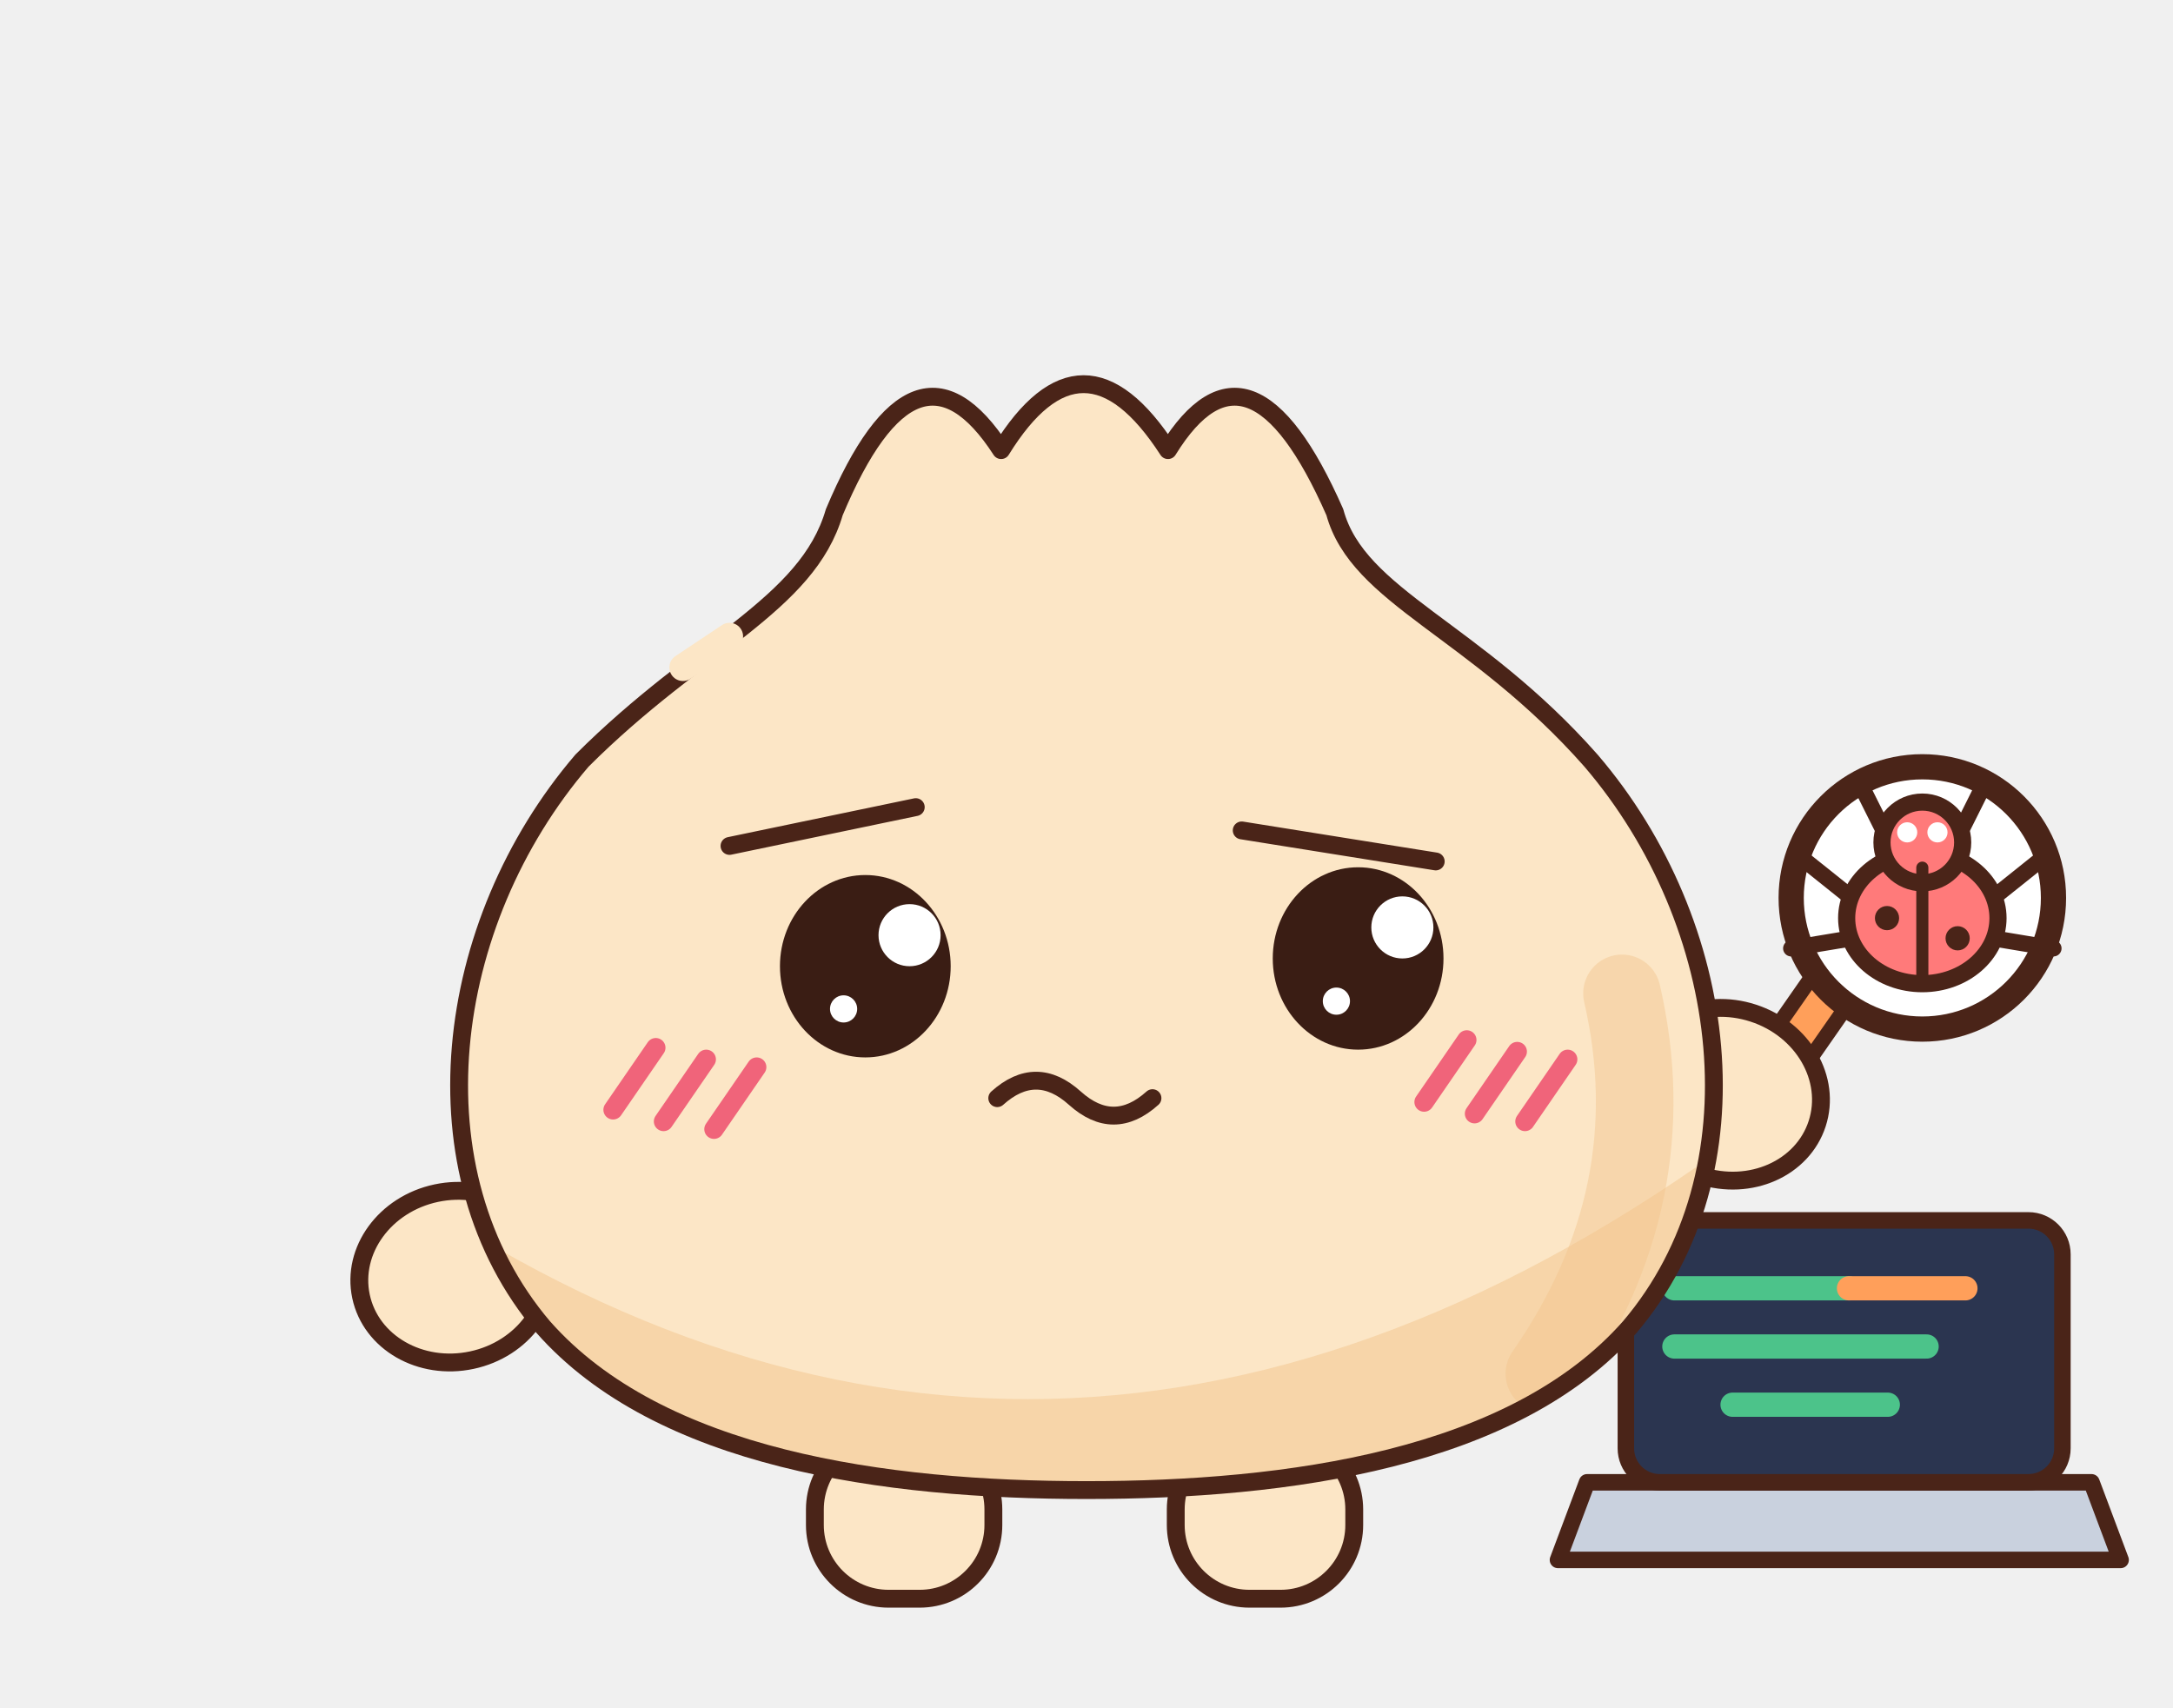
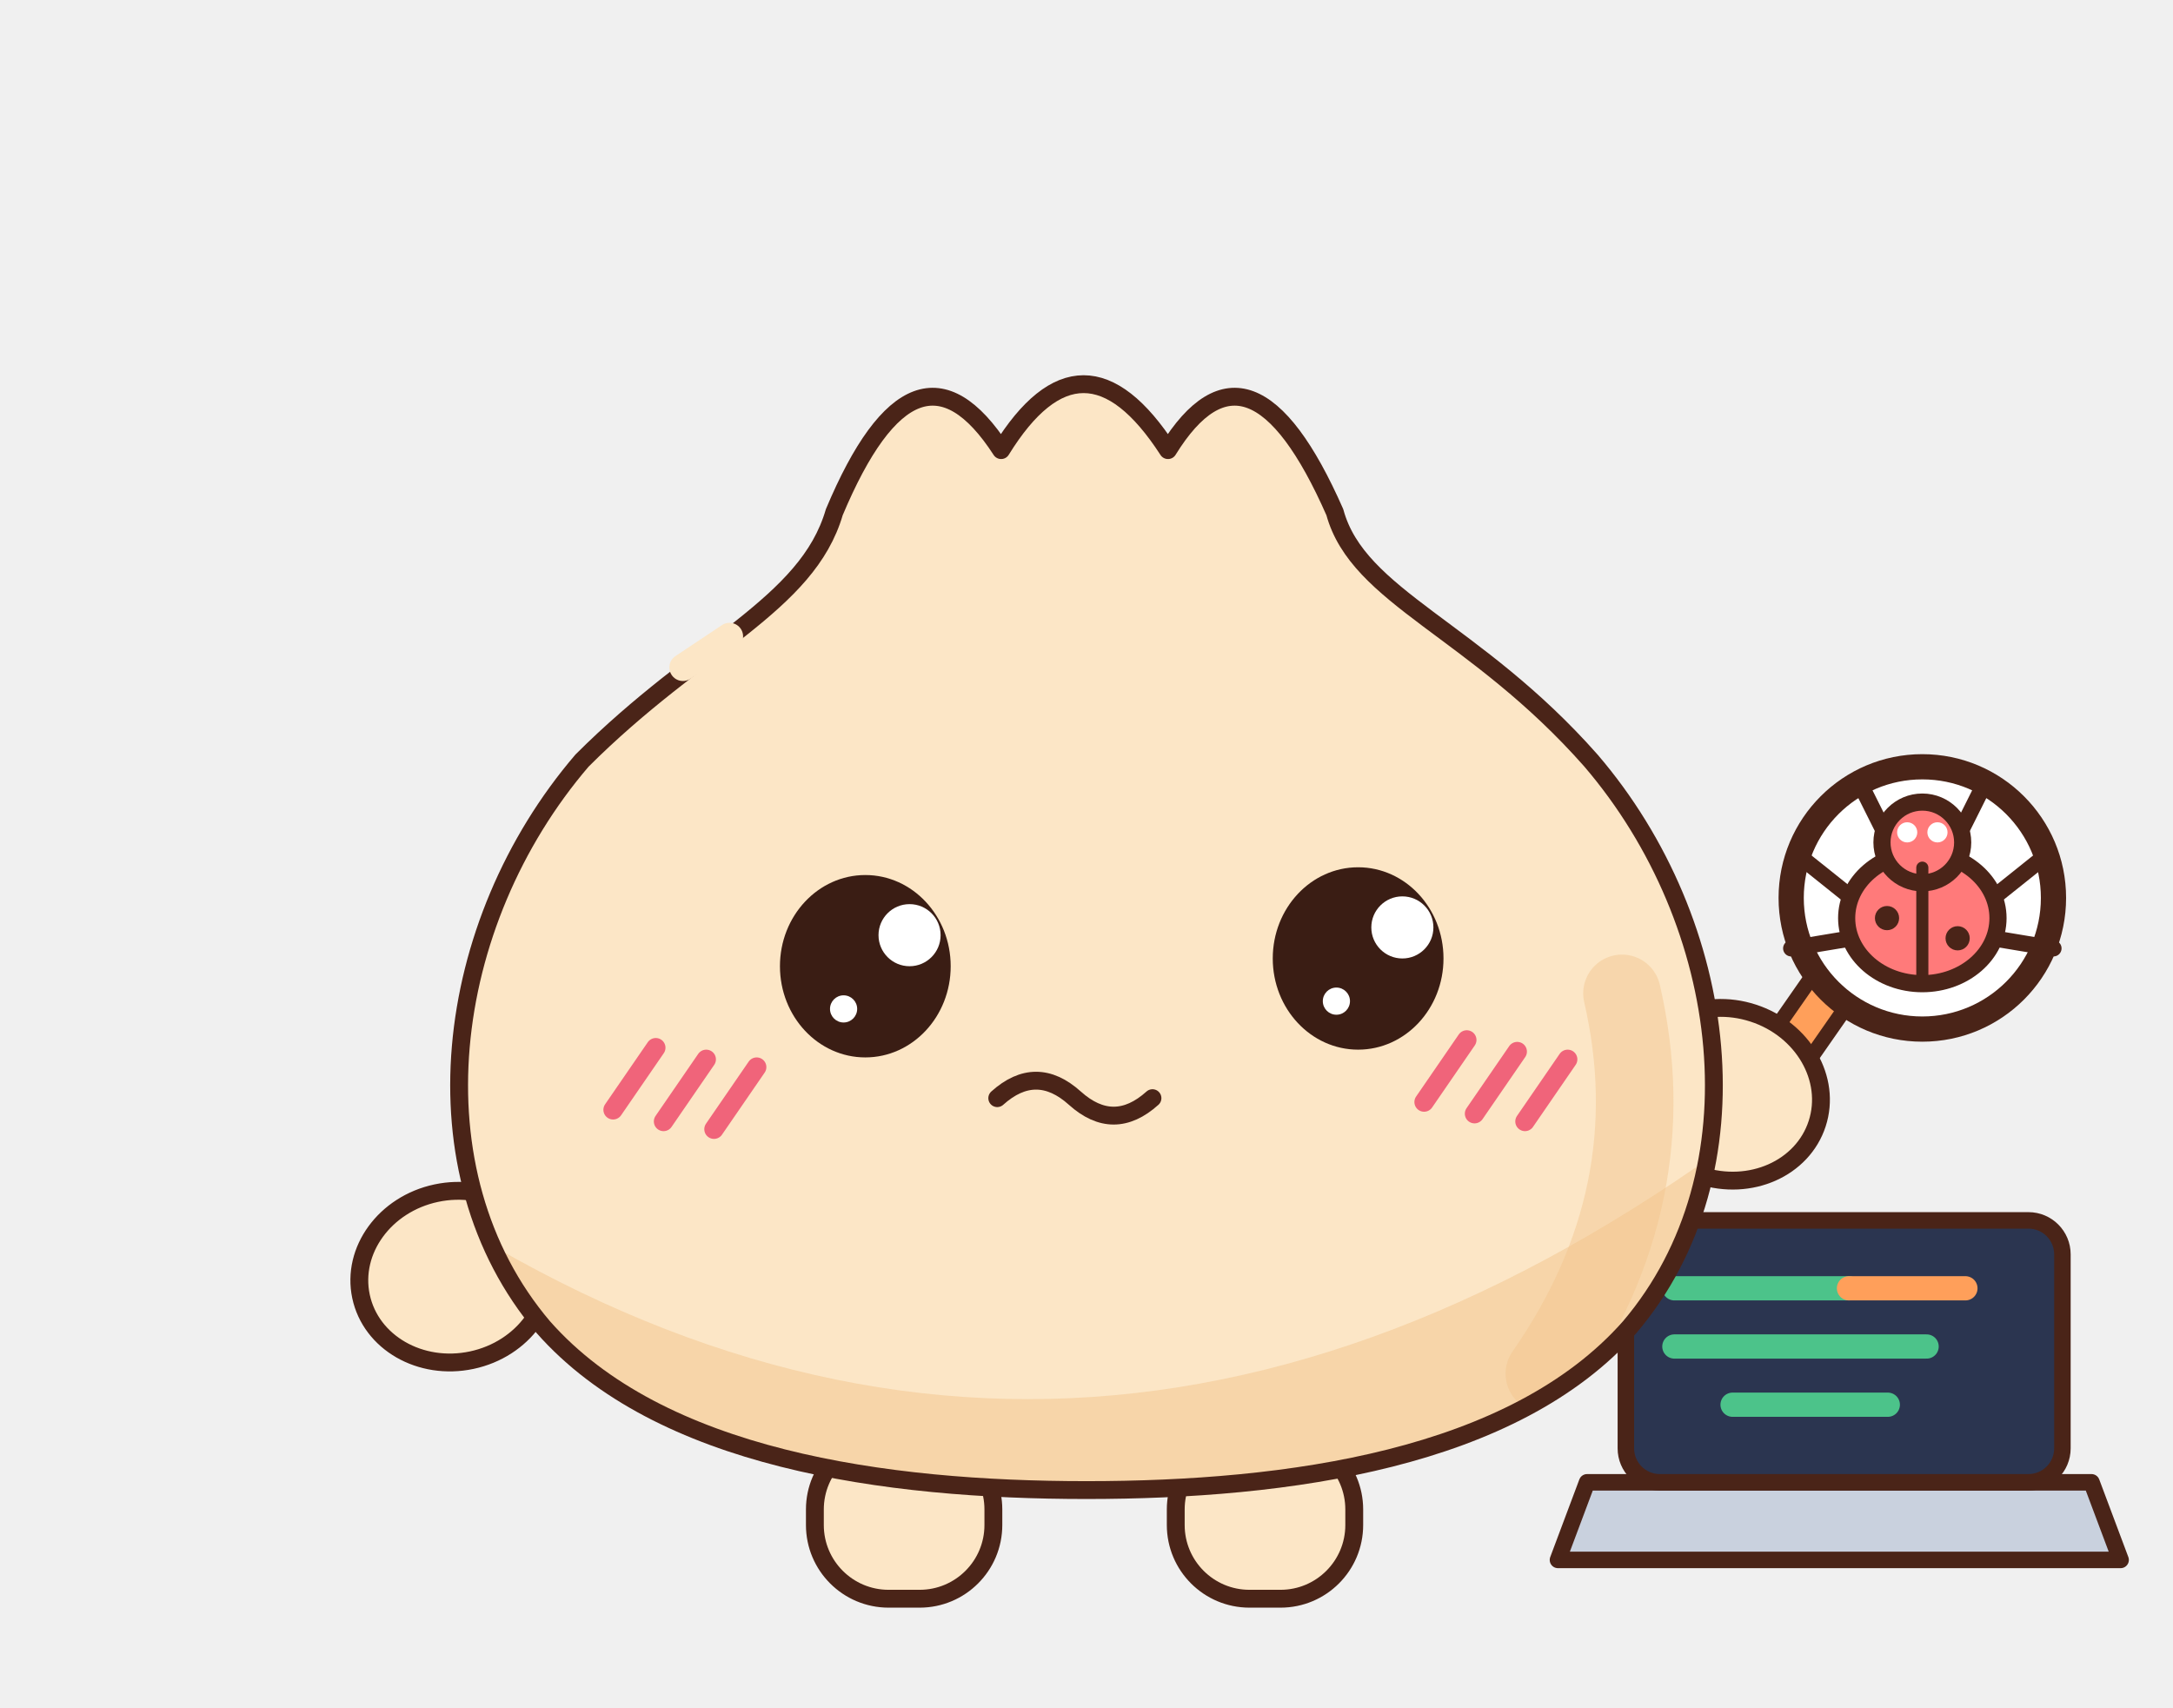
<svg xmlns="http://www.w3.org/2000/svg" viewBox="-80 44 560 440" fill="none" stroke-linecap="round" stroke-linejoin="round" role="img" aria-label="Dumpling Buddy: Debugging">
  <defs>
    <clipPath id="dumpling-body">
      <path d="M135 176Q156 126 178 160Q199 126 221 160Q242 126 264 176C270 198 300 206 330 240C366 282 374 346 340 386C310 420 252 428 200 428C148 428 90 420 60 386C26 346 34 282 70 240C100 210 128 200 135 176Z" />
    </clipPath>
  </defs>
  <g id="behind">
    <g transform="translate(394 446) scale(1.25) translate(-394 -446)">
      <g stroke="#4A2418" stroke-width="3.4" stroke-linejoin="round">
        <path d="M342 430L446 430L452 446L336 446Z" fill="#C9D1DE" />
        <rect x="350" y="376" width="90" height="54" rx="7" fill="#2B3550" />
      </g>
      <path d="M360 390H396M360 402H412M372 414H404" stroke="#4CC38A" stroke-width="5" />
      <path d="M396 390H420" stroke="#FF9F5A" stroke-width="5" />
    </g>
    <g transform="translate(366 330) scale(1.3) translate(-366 -330)">
      <path d="M372 326L385.8 306.2" stroke="#4A2418" stroke-width="12" />
      <path d="M372 326L385.8 306.2" stroke="#FF9F5A" stroke-width="6" />
      <g stroke="#4A2418" stroke-width="3.4" stroke-linejoin="round">
        <circle cx="404" cy="288" r="26" fill="#fff" />
      </g>
      <g transform="translate(404 292)">
        <path d="M-14 -4L-24 -12M-14 4L-26 6M14 -4L24 -12M14 4L26 6M-7 -16L-12 -26M7 -16L12 -26" stroke="#4A2418" stroke-width="3.2" />
        <g stroke="#4A2418" stroke-width="3.4" stroke-linejoin="round">
          <ellipse cx="0" cy="0" rx="15" ry="13" fill="#FF7A7A" />
          <circle cx="0" cy="-15" r="8" fill="#FF7A7A" />
        </g>
        <circle cx="-3" cy="-17" r="2" fill="#fff" />
        <circle cx="3" cy="-17" r="2" fill="#fff" />
        <path d="M0 -10V12" stroke="#4A2418" stroke-width="2.4" />
        <circle cx="-7" cy="0" r="2.4" fill="#4A2418" />
        <circle cx="7" cy="4" r="2.4" fill="#4A2418" />
      </g>
      <circle cx="404" cy="288" r="26" stroke="#4A2418" stroke-width="5" />
      <path d="M391 280.2Q394.9 272.4 402.7 271.1" stroke="#fff" stroke-width="4" opacity=".0" />
    </g>
  </g>
  <g id="legs" fill="#FCE6C6" stroke="#4A2418" stroke-width="4.6">
    <rect x="130" y="414" width="46" height="42" rx="19" />
    <rect x="223" y="414" width="46" height="42" rx="19" />
  </g>
  <g id="hands" fill="#FCE6C6" stroke="#4A2418" stroke-width="4.6">
    <ellipse cx="37" cy="373" rx="24.5" ry="22" transform="rotate(-12 37 373)" />
    <ellipse cx="365" cy="326" rx="24.5" ry="22" transform="rotate(18 365 326)" />
  </g>
  <g id="body">
    <path d="M135 176Q156 126 178 160Q199 126 221 160Q242 126 264 176C270 198 300 206 330 240C366 282 374 346 340 386C310 420 252 428 200 428C148 428 90 420 60 386C26 346 34 282 70 240C100 210 128 200 135 176Z" fill="#FCE6C6" />
    <g clip-path="url(#dumpling-body)">
      <path d="M26 352Q200 468 380 328V470H26Z" fill="#F1C48C" opacity=".5" />
      <path d="M338 300Q350 352 318 398" stroke="#F1C48C" stroke-width="20" opacity=".45" />
    </g>
    <path d="M135 176Q156 126 178 160Q199 126 221 160Q242 126 264 176C270 198 300 206 330 240C366 282 374 346 340 386C310 420 252 428 200 428C148 428 90 420 60 386C26 346 34 282 70 240C100 210 128 200 135 176Z" stroke="#4A2418" stroke-width="4.6" />
    <path d="M96 216L108 208" stroke="#FCE6C6" stroke-width="7" />
  </g>
  <g id="face">
    <ellipse cx="143" cy="293" rx="22" ry="23.5" fill="#3A1D14" />
    <ellipse cx="270" cy="291" rx="22" ry="23.5" fill="#3A1D14" />
    <circle cx="154.4" cy="285" r="8" fill="#fff" />
    <circle cx="281.4" cy="283" r="8" fill="#fff" />
    <circle cx="137.4" cy="304" r="3.5" fill="#fff" />
    <circle cx="264.4" cy="302" r="3.5" fill="#fff" />
-     <path d="M108 262L156 252M240 258L290 266" stroke="#4A2418" stroke-width="4.6" />
    <path d="M177 327Q187 318 197 327Q207 336 217 327" stroke="#4A2418" stroke-width="4.6" />
    <g stroke="#F0647A" stroke-width="5">
      <path d="M78 330L89 314M91 333L102 317M104 335L115 319" />
      <path d="M287 328L298 312M300 331L311 315M313 333L324 317" />
    </g>
  </g>
</svg>
